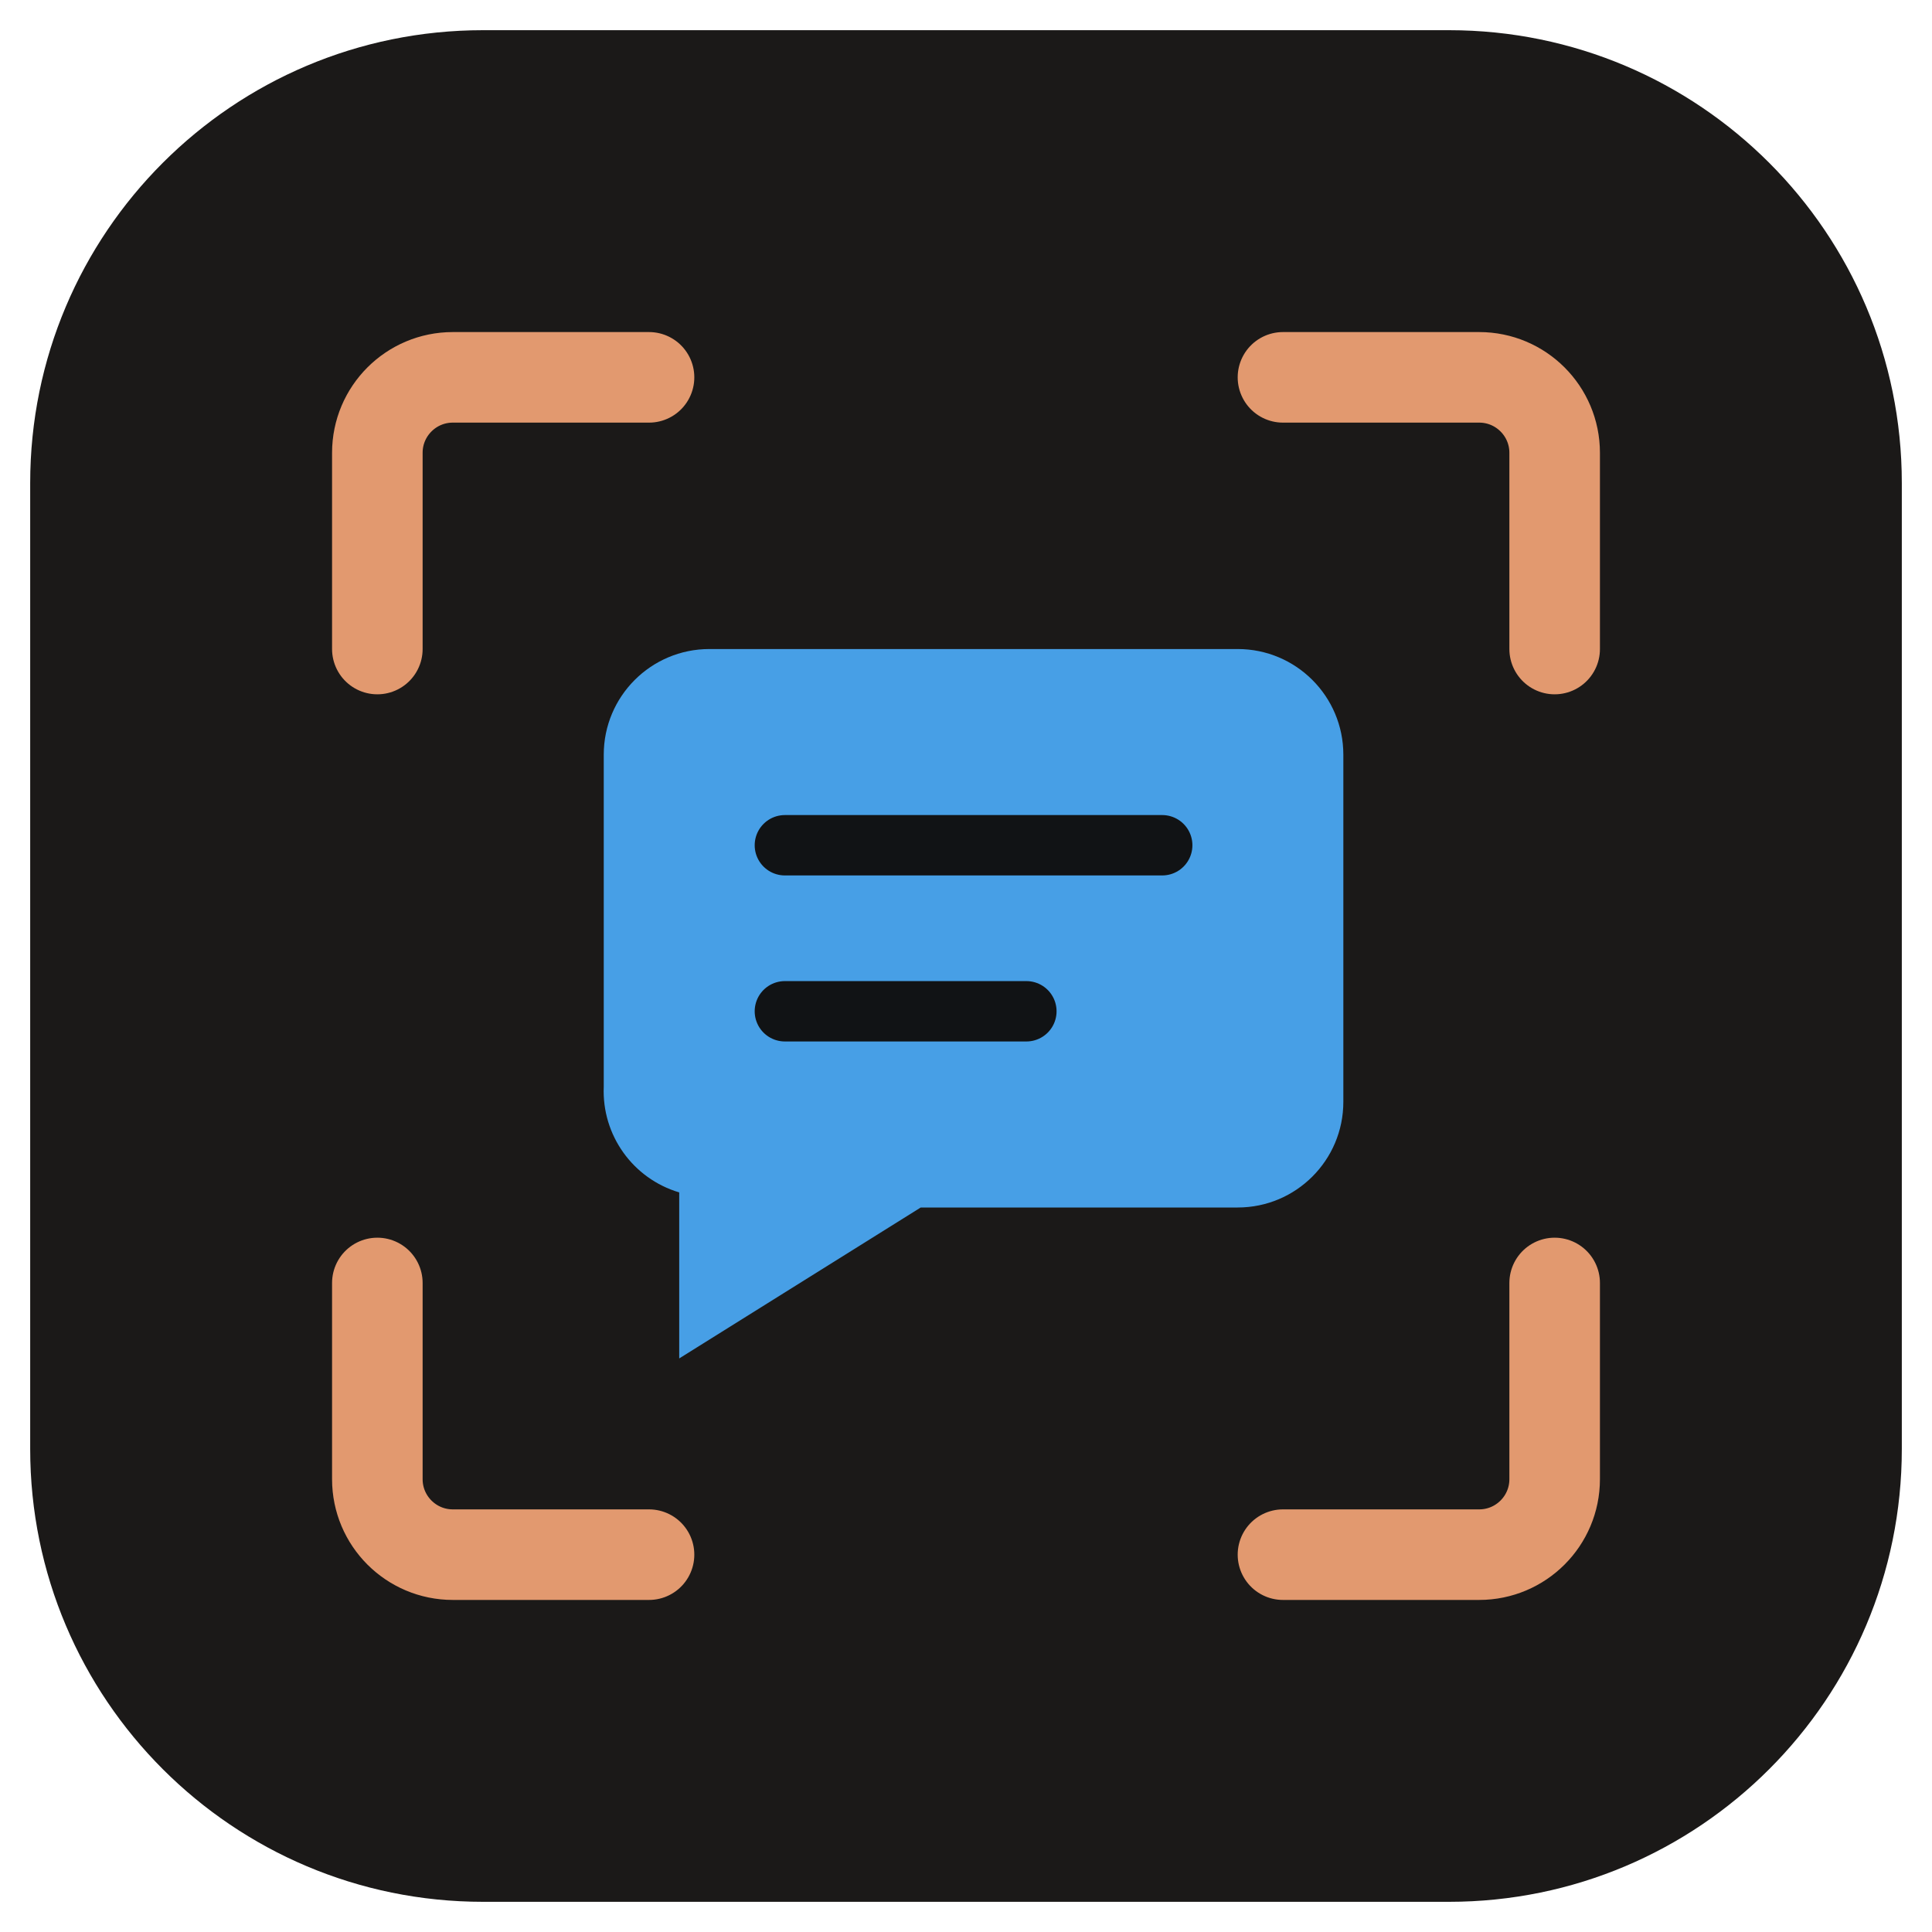
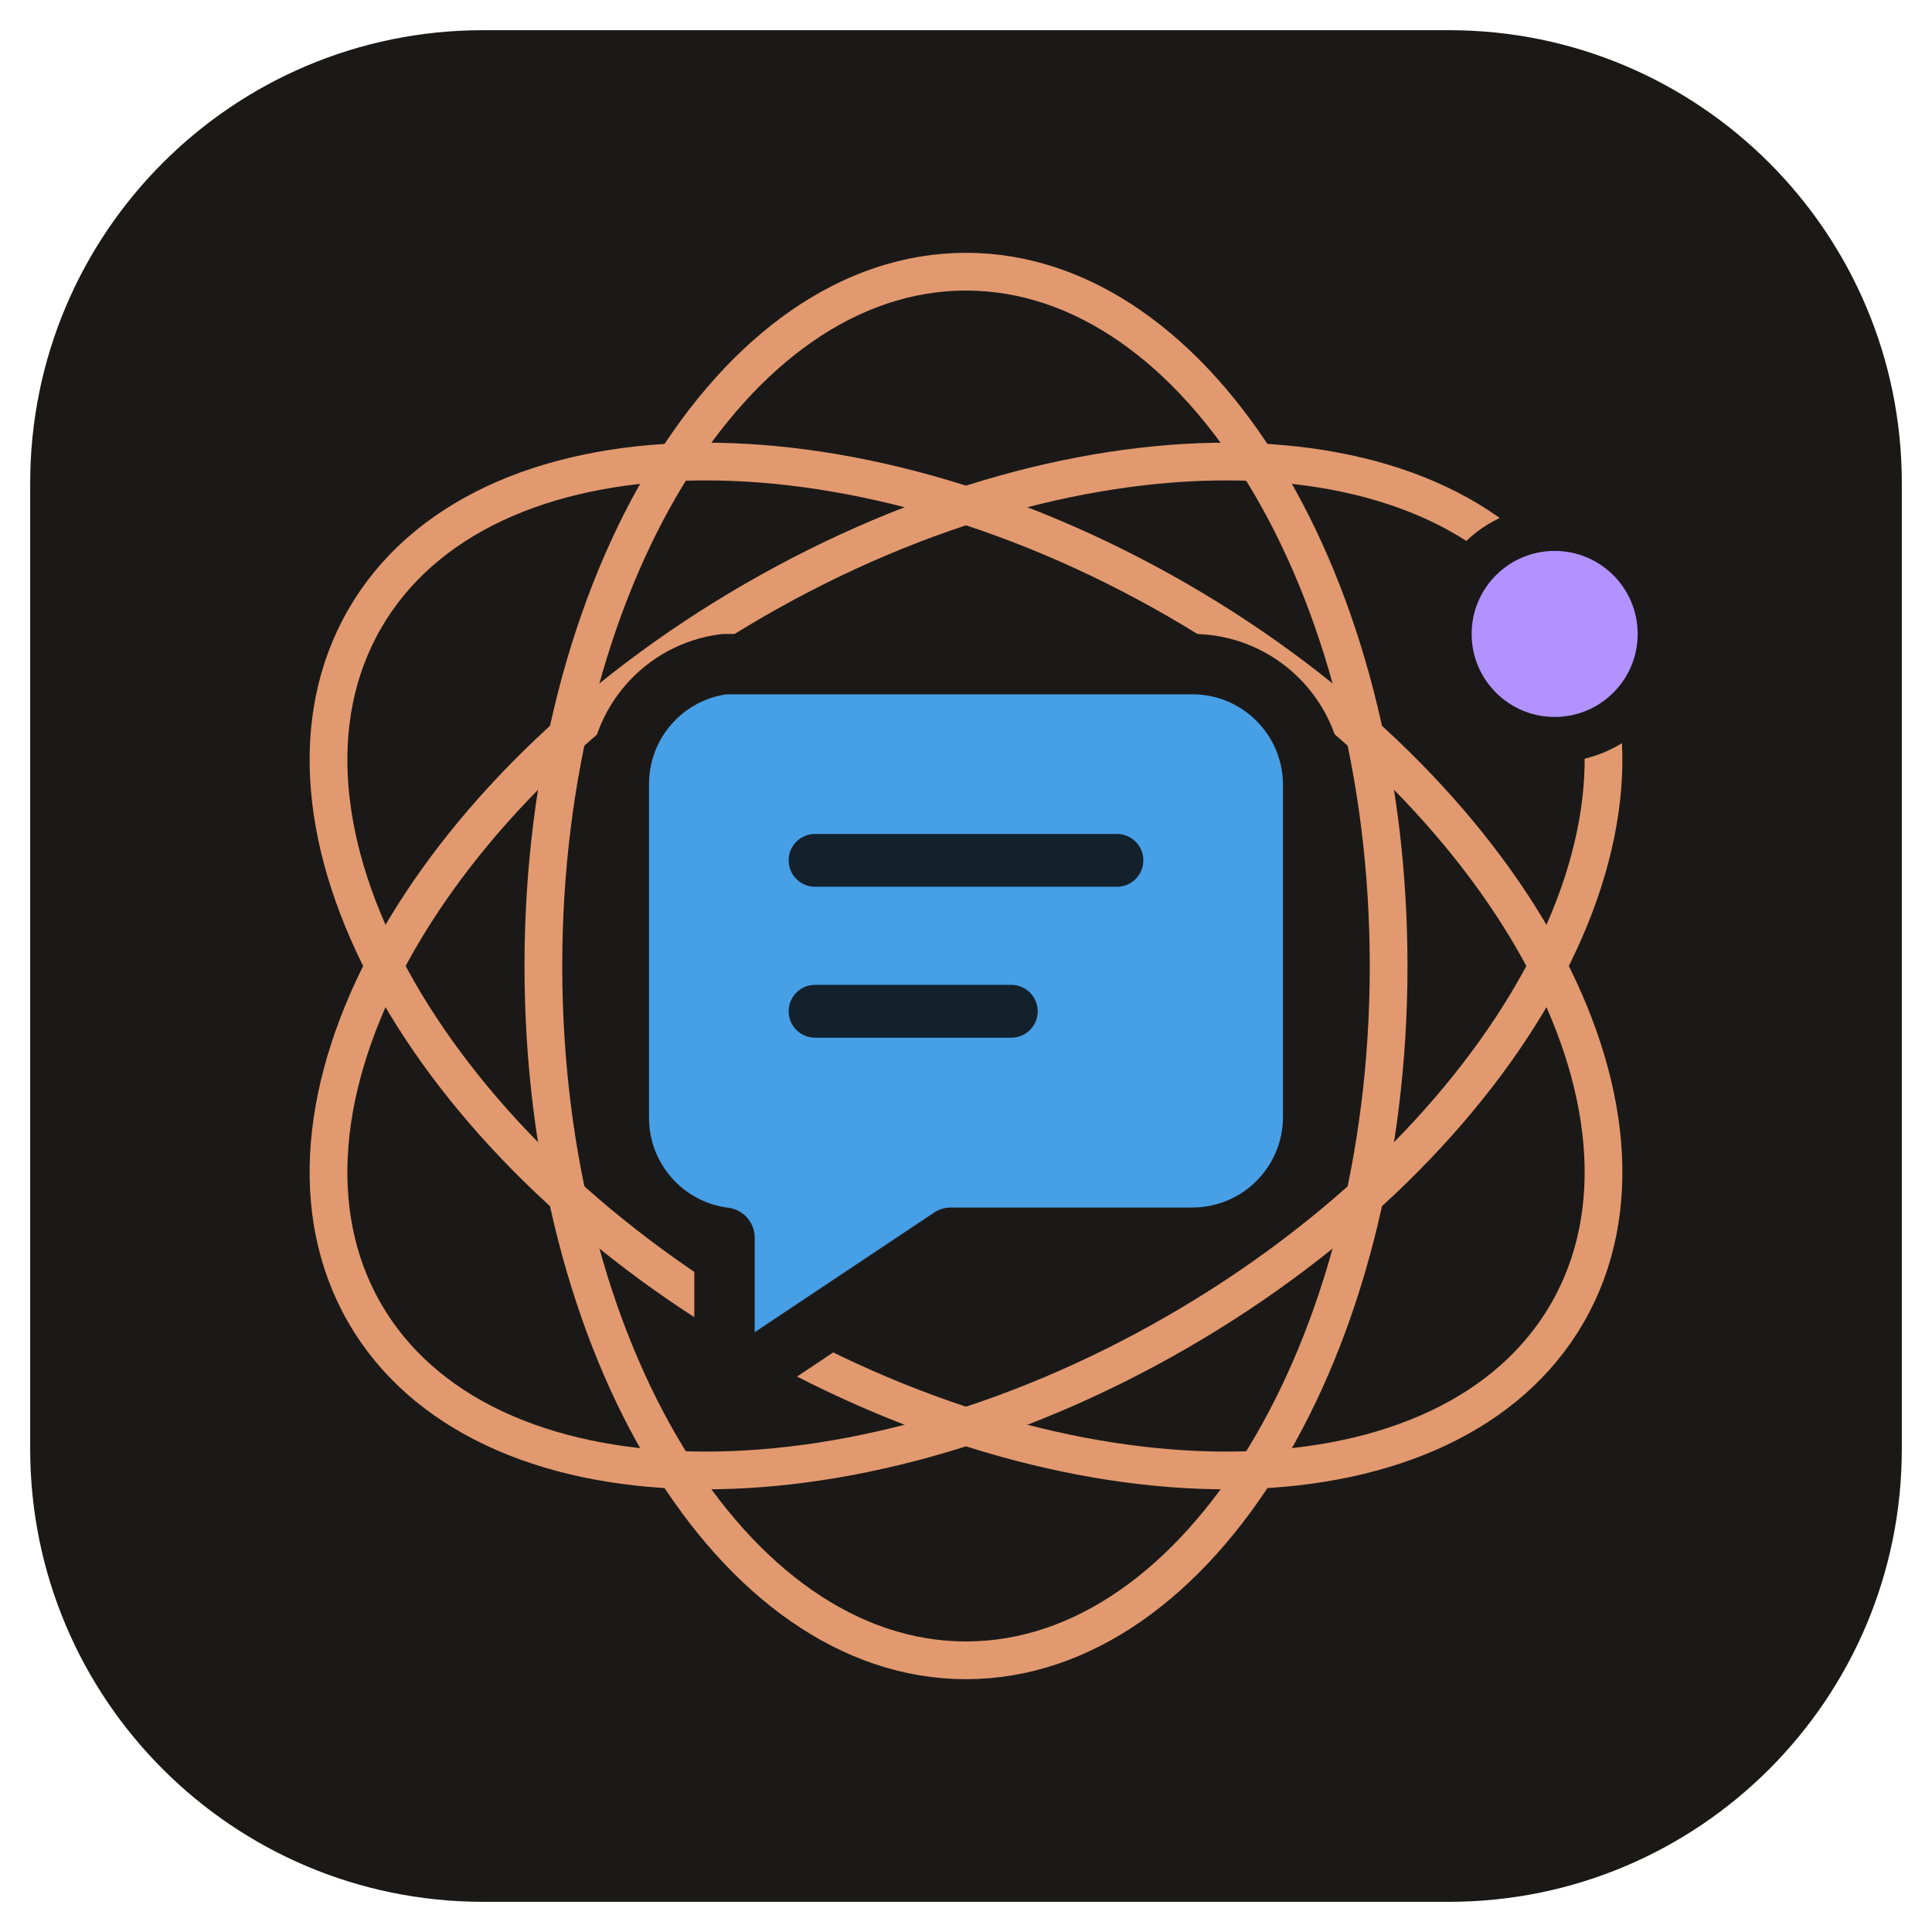
<svg xmlns="http://www.w3.org/2000/svg" width="128" height="128" viewBox="0 0 128 128" role="img" aria-labelledby="title">
  <rect x="2" y="2" width="124" height="124" rx="30" fill="#1b1918" />
-   <g fill="none" stroke="#e2996f" stroke-width="6" stroke-linecap="round" stroke-linejoin="round">
-     <path d="M43 25H30a5 5 0 0 0-5 5v13M85 25h13a5 5 0 0 1 5 5v13M103 85v13a5 5 0 0 1-5 5H85M43 103H30a5 5 0 0 1-5-5V85" />
-   </g>
-   <path d="M47 43h35a7 7 0 0 1 7 7v23a7 7 0 0 1-7 7H61L45 90V79a7 7 0 0 1-5-7V50a7 7 0 0 1 7-7Z" fill="#479fe6" />
-   <path d="M52 56h25M52 67h16" fill="none" stroke="#111315" stroke-width="4" stroke-linecap="round" />
+   <ellipse cx="64" cy="64" rx="46" ry="28" transform="rotate(-30 64 64)" fill="none" stroke="#e2996f" stroke-width="2.5" />
+   <ellipse cx="64" cy="64" rx="46" ry="28" transform="rotate(30 64 64)" fill="none" stroke="#e2996f" stroke-width="2.5" />
+   <ellipse cx="64" cy="64" rx="46" ry="28" transform="rotate(90 64 64)" fill="none" stroke="#e2996f" stroke-width="2.5" />
+   <path d="M48 44h31a8 8 0 0 1 8 8v22a8 8 0 0 1-8 8H63L48 92V82a8 8 0 0 1-7-8V52a8 8 0 0 1 7-8Z" fill="#479fe6" stroke="#1b1918" stroke-width="4" stroke-linejoin="round" />
+   <path d="M54 57h20M54 67h13" fill="none" stroke="#13212c" stroke-width="3.5" stroke-linecap="round" />
+   <circle cx="103" cy="42" r="7" fill="#B292FF" stroke="#1b1918" stroke-width="3" />
</svg>
